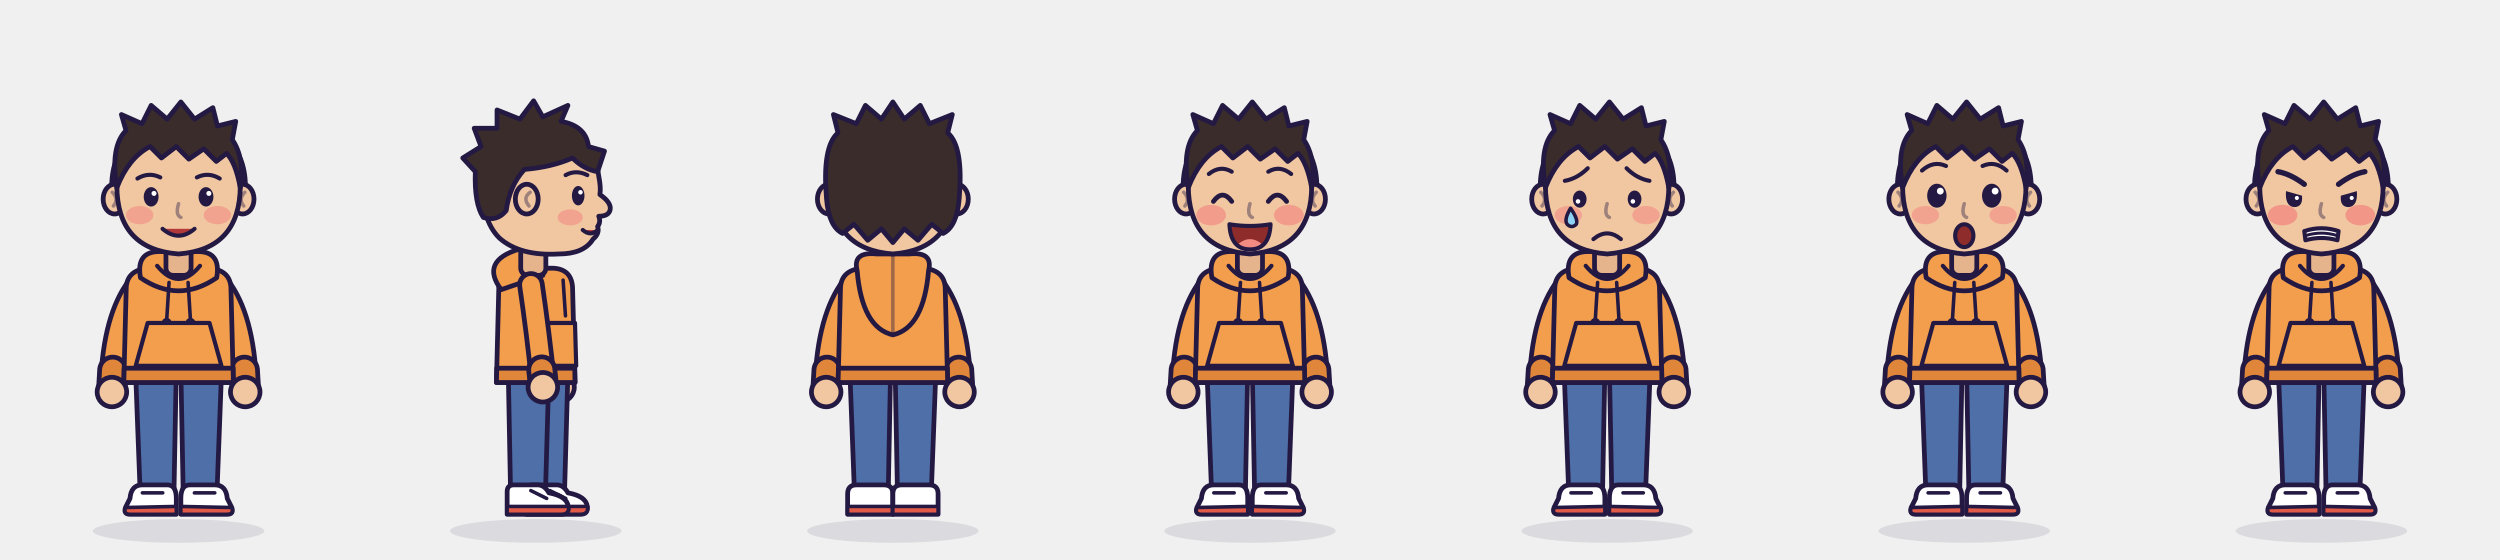
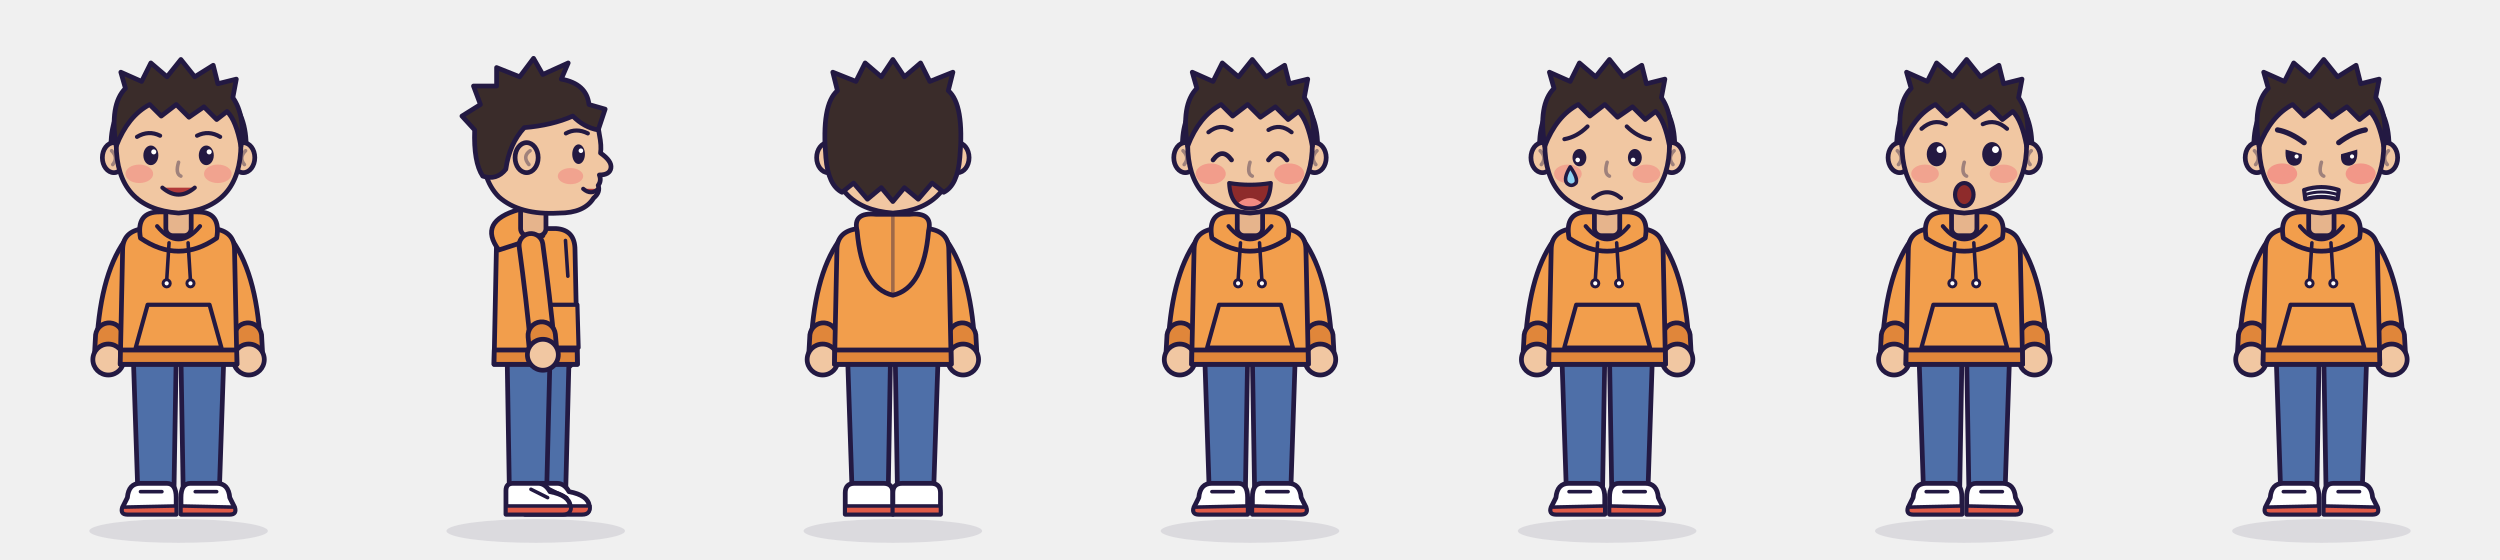
- <svg xmlns="http://www.w3.org/2000/svg" viewBox="0 0 2100 470" role="img" aria-label="Teenage big brother with spiky hair and an orange hoodie: character sheet with front, side and back views and four expressions">
+ <svg xmlns="http://www.w3.org/2000/svg" viewBox="0 0 2100 470" role="img" aria-label="Big brother, a young university student with spiky hair and an orange hoodie: character sheet with front, side and back views and four expressions">
  <defs>
    <g id="gege-front-body">
-       <ellipse class="shadow" cx="150" cy="446" rx="72" ry="10" fill="#231942" stroke="none" opacity="0.1" />
+       <ellipse class="shadow" cx="150" cy="446" rx="75" ry="10" fill="#231942" stroke="none" opacity="0.1" />
      <g class="figure" stroke="#231942" stroke-width="4" stroke-linejoin="round" stroke-linecap="round">
        <g class="legs">
-           <path d="M114 315.3L148 315.3L146 420.6L118 420.6Z" fill="#4E6FA8" />
-           <path d="M186 315.3L152 315.3L154 420.6L182 420.6Z" fill="#4E6FA8" />
-           <path d="M148.1 418.7Q148.1 407.3 140.5 407.3L119.6 407.3Q110.1 407.3 109.2 418.7L105.4 426.3Q103.5 432 109.2 432L148.1 432Z" fill="#FFFFFF" />
-           <path d="M105.4 426.3Q103.5 432 109.2 432L148.1 432L148.1 425.4Z" fill="#E05A47" stroke-width="3" />
-           <path d="M119.6 414L136.7 414" fill="none" stroke-width="3" />
-           <path d="M151.9 418.7Q151.9 407.3 159.5 407.3L180.4 407.3Q189.9 407.3 190.9 418.7L194.7 426.3Q196.6 432 190.9 432L151.9 432Z" fill="#FFFFFF" />
-           <path d="M194.7 426.3Q196.6 432 190.9 432L151.9 432L151.9 425.4Z" fill="#E05A47" stroke-width="3" />
-           <path d="M180.4 414L163.3 414" fill="none" stroke-width="3" />
+           <path d="M112 300L148 300L146 420L116 420Z" fill="#4E6FA8" />
+           <path d="M188 300L152 300L154 420L184 420Z" fill="#4E6FA8" />
+           <path d="M148 418Q148 406 140 406L118 406Q108 406 107 418L103 426Q101 432 107 432L148 432Z" fill="#FFFFFF" />
+           <path d="M103 426Q101 432 107 432L148 432L148 425Z" fill="#E05A47" stroke-width="3" />
+           <path d="M118 413L136 413" fill="none" stroke-width="3" />
+           <path d="M152 418Q152 406 160 406L182 406Q192 406 193 418L197 426Q199 432 193 432L152 432Z" fill="#FFFFFF" />
+           <path d="M197 426Q199 432 193 432L152 432L152 425Z" fill="#E05A47" stroke-width="3" />
+           <path d="M182 413L164 413" fill="none" stroke-width="3" />
        </g>
        <g class="arm-left">
-           <path d="M176.4 247.1Q194.6 270.9 196.5 323.6A9.5 9.5 0 0 0 215.5 323Q213.4 264.2 191.6 235.5A9.5 9.5 0 0 0 176.4 247.1Z" fill="#F29E4C" />
-           <path d="M194.3 311.2Q194.8 317.2 195 323.7A11 11 0 0 0 217 322.9Q216.7 316 216.2 309.5A11 11 0 0 0 194.3 311.2Z" fill="#E0863A" />
-           <circle class="hand" cx="206" cy="329.3" r="12.4" fill="#F1C7A2" />
+           <path d="M178.8 213.8Q197.1 239.5 199 296.3A10 10 0 0 0 219 295.7Q216.9 232.8 195.2 202.2A10 10 0 0 0 178.8 213.8Z" fill="#F29E4C" />
+           <path d="M196.8 282.9Q197.3 289.4 197.5 296.4A11.5 11.5 0 0 0 220.5 295.6Q220.2 288.2 219.7 281.2A11.5 11.5 0 0 0 196.8 282.9Z" fill="#E0863A" />
+           <circle class="hand" cx="209" cy="302" r="13" fill="#F1C7A2" />
        </g>
        <g class="arm-right">
-           <path d="M108.4 235.5Q86.6 264.2 84.5 323A9.5 9.5 0 0 0 103.5 323.6Q105.4 270.9 123.6 247.1A9.5 9.5 0 0 0 108.4 235.5Z" fill="#F29E4C" />
-           <path d="M83.8 309.5Q83.3 316 83 322.9A11 11 0 0 0 105 323.7Q105.2 317.2 105.7 311.2A11 11 0 0 0 83.8 309.5Z" fill="#E0863A" />
-           <circle class="hand" cx="94" cy="329.3" r="12.4" fill="#F1C7A2" />
+           <path d="M104.8 202.2Q83.1 232.8 81 295.7A10 10 0 0 0 101 296.3Q102.9 239.5 121.2 213.8A10 10 0 0 0 104.8 202.2Z" fill="#F29E4C" />
+           <path d="M80.3 281.2Q79.8 288.2 79.5 295.6A11.5 11.5 0 0 0 102.5 296.4Q102.7 289.4 103.2 282.9A11.5 11.5 0 0 0 80.3 281.2Z" fill="#E0863A" />
+           <circle class="hand" cx="91" cy="302" r="13" fill="#F1C7A2" />
        </g>
        <g class="body">
-           <path d="M106 242.9Q106 227.3 123.6 225.3L176.4 225.3Q194 227.3 194 242.9L196 321.3L104 321.3Z" fill="#F29E4C" />
-           <path d="M104.3 309.3L195.8 309.3L196 321.3L104 321.3Z" fill="#E0863A" />
-           <path class="hood" d="M118 233.3Q114 211.3 134 211.3L166 211.3Q186 211.3 182 233.3Q150 255.3 118 233.3Z" fill="#F29E4C" />
+           <path d="M103 210Q103 194 121 192L179 192Q197 194 197 210L199 306L101 306Z" fill="#F29E4C" />
+           <path d="M101.2 294L198.8 294L199 306L101 306Z" fill="#E0863A" />
+           <path class="hood" d="M118 200Q114 178 134 178L166 178Q186 178 182 200Q150 222 118 200Z" fill="#F29E4C" />
          <g class="neck">
-             <rect x="139.4" y="205.3" width="21.1" height="26" rx="6" fill="#E6B48C" />
-           </g>
-           <path d="M132 223.3Q150 245.3 168 223.3" fill="none" stroke-width="3.5" />
-           <path d="M142 237.3L140 269.3M158 237.3L160 269.3" fill="none" stroke-width="3" />
-           <circle cx="140" cy="271.3" r="3" fill="#FFFFFF" stroke-width="2.5" />
-           <circle cx="160" cy="271.3" r="3" fill="#FFFFFF" stroke-width="2.5" />
-           <path class="pocket" d="M124 271.3L176 271.3L186 307.3L114 307.3Z" fill="#F29E4C" stroke-width="3.5" />
-         </g>
-         <g class="head" transform="translate(150 161.5) scale(0.96)" stroke-width="4.2">
+             <rect x="139.3" y="171" width="21.3" height="27" rx="6" fill="#E6B48C" />
+           </g>
+           <path d="M132 190Q150 212 168 190" fill="none" stroke-width="3.5" />
+           <path d="M142 204L140 236M158 204L160 236" fill="none" stroke-width="3" />
+           <circle cx="140" cy="238" r="3" fill="#FFFFFF" stroke-width="2.5" />
+           <circle cx="160" cy="238" r="3" fill="#FFFFFF" stroke-width="2.5" />
+           <path class="pocket" d="M124 256L176 256L186 292L114 292Z" fill="#F29E4C" stroke-width="3.5" />
+         </g>
+         <g class="head" transform="translate(150 126.6) scale(0.97)" stroke-width="4.1">
          <g class="hair-back">
            <path d="M-58 6Q-64-56 0-62Q64-56 58 6Z" fill="#3A2C2A" />
          </g>
          <g class="ears">
            <ellipse cx="-56" cy="6" rx="10" ry="13" fill="#F1C7A2" />
            <ellipse cx="56" cy="6" rx="10" ry="13" fill="#F1C7A2" />
            <path d="M-58 0Q-52 6-57 12" fill="none" stroke-width="3.1" opacity="0.4" />
            <path d="M58 0Q52 6 57 12" fill="none" stroke-width="3.1" opacity="0.4" />
          </g>
          <path class="face" d="M-54-6Q-54-52 0-52Q54-52 54-6Q54 50 0 54Q-54 50-54-6Z" fill="#F1C7A2" />
          <g class="hair">
            <path d="M-54-4Q-60-40-46-54L-50-68L-32-60L-24-76L-10-64L2-79L14-64L30-74L34-58L50-62L47-46Q58-30 54-4Q50-26 42-34L33-27L22-38L9-29L-2-40L-15-30L-25-40Q-44-30-54-4Z" fill="#3A2C2A" />
          </g>
        </g>
      </g>
    </g>
  </defs>
  <g class="frame frame-front">
    <use href="#gege-front-body" />
    <g stroke="#231942" stroke-width="4" stroke-linejoin="round" stroke-linecap="round">
-       <g class="head" transform="translate(150 161.5) scale(0.96)" stroke-width="4.2">
+       <g class="head" transform="translate(150 126.6) scale(0.97)" stroke-width="4.1">
        <g class="cheeks">
          <ellipse cx="-34" cy="20" rx="12" ry="8" fill="#F28B82" stroke="none" opacity="0.6" />
          <ellipse cx="34" cy="20" rx="12" ry="8" fill="#F28B82" stroke="none" opacity="0.6" />
        </g>
        <g class="brows">
          <path d="M-36-12Q-26-18-16-13M16-13Q26-18 36-12" fill="none" stroke-width="3.6" />
        </g>
        <g class="eyes">
          <ellipse cx="-24" cy="4" rx="6.5" ry="8.5" fill="#231942" stroke="none" />
          <ellipse cx="24" cy="4" rx="6.5" ry="8.5" fill="#231942" stroke="none" />
          <circle cx="-21.5" cy="1" r="2.2" fill="#FFFFFF" stroke="none" />
          <circle cx="26.5" cy="1" r="2.2" fill="#FFFFFF" stroke="none" />
        </g>
        <g class="nose">
          <path d="M0 10Q-3 20 2 22" fill="none" stroke-width="3.1" opacity="0.4" />
        </g>
        <g class="mouth">
          <path d="M-14 32Q0 44 14 32" fill="#B23A3A" stroke-width="3.6" />
        </g>
      </g>
    </g>
  </g>
  <g class="frame frame-side" transform="translate(300 0)">
-     <ellipse class="shadow" cx="150" cy="446" rx="72" ry="10" fill="#231942" stroke="none" opacity="0.1" />
+     <ellipse class="shadow" cx="150" cy="446" rx="75" ry="10" fill="#231942" stroke="none" opacity="0.1" />
    <g class="figure" stroke="#231942" stroke-width="4" stroke-linejoin="round" stroke-linecap="round">
      <g class="arm-right">
-         <path d="M144.9 242Q156.6 282.1 160.5 320.3A9.5 9.5 0 0 0 179.5 318.3Q175.4 278.5 163.1 236.6A9.5 9.5 0 0 0 144.9 242Z" fill="#F29E4C" />
-         <path d="M158 311.3Q158.6 315.9 159.1 320.4A11 11 0 0 0 180.9 318.2Q180.4 313.4 179.8 308.5A11 11 0 0 0 158 311.3Z" fill="#E0863A" />
-         <circle class="hand" cx="170" cy="325.3" r="12.4" fill="#F1C7A2" />
+         <path d="M144.4 208.6Q156.1 251.8 160 292.9A10 10 0 0 0 180 291.1Q175.9 248.2 163.6 203.4A10 10 0 0 0 144.4 208.6Z" fill="#F29E4C" />
+         <path d="M157.5 283.2Q158.1 288.2 158.6 293.1A11.5 11.5 0 0 0 181.4 290.9Q181 285.7 180.3 280.6A11.5 11.5 0 0 0 157.5 283.2Z" fill="#E0863A" />
+         <circle class="hand" cx="170" cy="298" r="13" fill="#F1C7A2" />
      </g>
      <g class="legs">
-         <path d="M143 315.3L177 315.3L174 420.6L145 420.6Z" fill="#4E6FA8" />
-         <path d="M127 315.3L161 315.3L158 420.6L129 420.6Z" fill="#4E6FA8" />
-         <path d="M142 432L142 413Q142 407.3 147.7 407.3L167.6 407.3Q173.3 407.3 177.1 414Q192.3 416.8 193.3 425.4Q194.2 432 187.6 432Z" fill="#FFFFFF" />
-         <path d="M142 425.4L193.7 425.4Q194.2 432 187.6 432L142 432Z" fill="#E05A47" stroke-width="3" />
-         <path d="M161.9 412.1L175.2 418.7" fill="none" stroke-width="3" />
-         <path d="M126 432L126 413Q126 407.3 131.7 407.3L151.6 407.3Q157.3 407.3 161.1 414Q176.3 416.8 177.3 425.4Q178.2 432 171.6 432Z" fill="#FFFFFF" />
-         <path d="M126 425.4L177.7 425.4Q178.2 432 171.6 432L126 432Z" fill="#E05A47" stroke-width="3" />
-         <path d="M145.9 412.1L159.2 418.7" fill="none" stroke-width="3" />
+         <path d="M142 300L178 300L175 420L144 420Z" fill="#4E6FA8" />
+         <path d="M126 300L162 300L159 420L128 420Z" fill="#4E6FA8" />
+         <path d="M141 432L141 412Q141 406 147 406L168 406Q174 406 178 413Q194 416 195 425Q196 432 189 432Z" fill="#FFFFFF" />
+         <path d="M141 425L195.5 425Q196 432 189 432L141 432Z" fill="#E05A47" stroke-width="3" />
+         <path d="M162 411L176 418" fill="none" stroke-width="3" />
+         <path d="M125 432L125 412Q125 406 131 406L152 406Q158 406 162 413Q178 416 179 425Q180 432 173 432Z" fill="#FFFFFF" />
+         <path d="M125 425L179.5 425Q180 432 173 432L125 432Z" fill="#E05A47" stroke-width="3" />
+         <path d="M146 411L160 418" fill="none" stroke-width="3" />
      </g>
      <g class="body">
-         <path d="M119 241.3Q119 225.3 135 225.3L165 225.3Q181 226.3 181 243.3L183 321.3L117 321.3Z" fill="#F29E4C" />
-         <path d="M117.3 309.3L182.8 309.3L183 321.3L117 321.3Z" fill="#E0863A" />
-         <path d="M121 243.3Q103 219.3 136 209.3Q152 213.3 156 231.3Z" fill="#F29E4C" />
+         <path d="M117 208Q117 192 133 192L167 192Q183 193 183 210L185 306L115 306Z" fill="#F29E4C" />
+         <path d="M115.2 294L184.8 294L185 306L115 306Z" fill="#E0863A" />
+         <path d="M119 210Q101 186 136 176Q152 180 156 198Z" fill="#F29E4C" />
        <g class="neck">
-           <rect x="137.4" y="205.3" width="21.1" height="26" rx="6" fill="#E6B48C" />
-         </g>
-         <path d="M159 271.3L183 271.3L184 307.3L151 307.3Z" fill="#F29E4C" stroke-width="3.5" />
-         <path d="M173 235.3L175 265.3" fill="none" stroke-width="3" />
-       </g>
-       <g class="head" transform="translate(154 161.5) scale(0.96)" stroke-width="4.2">
+           <rect x="137.3" y="171" width="21.3" height="27" rx="6" fill="#E6B48C" />
+         </g>
+         <path d="M161 256L185 256L186 292L153 292Z" fill="#F29E4C" stroke-width="3.5" />
+         <path d="M175 202L177 232" fill="none" stroke-width="3" />
+       </g>
+       <g class="head" transform="translate(154 126.6) scale(0.97)" stroke-width="4.1">
        <path class="face" d="M-50-8Q-52-54 0-54Q46-54 51-14Q53-4 52 2Q62 9 61 15Q60 21 51 21Q53 26 50 30Q52 36 46 41Q38 54 16 54Q-18 56-36 40Q-52 24-50-8Z" fill="#F1C7A2" />
        <g class="hair">
          <path d="M50-18L56-36L42-40Q40-58 18-62L24-76L2-66L-6-80L-18-64L-38-72L-38-56L-58-56L-52-40L-68-30L-57-18Q-58 10-50 22Q-38 26-30 16Q-27-6-14-20Q10-22 28-30Q38-20 50-18Z" fill="#3A2C2A" />
        </g>
        <g class="ears">
          <ellipse cx="-12" cy="6" rx="10" ry="13" fill="#F1C7A2" />
          <path d="M-9 0Q-16 5-10 12" fill="none" stroke-width="3.1" opacity="0.4" />
        </g>
        <g class="cheeks">
          <ellipse cx="26" cy="22" rx="11" ry="7" fill="#F28B82" stroke="none" opacity="0.6" />
        </g>
        <g class="brows">
          <path d="M22-15Q31-20 41-15" fill="none" stroke-width="3.6" />
        </g>
        <g class="eyes">
          <ellipse cx="33" cy="3" rx="5.5" ry="8.5" fill="#231942" stroke="none" />
          <circle cx="35" cy="0" r="2" fill="#FFFFFF" stroke="none" />
        </g>
        <g class="mouth">
          <path d="M37 33Q44 39 50 33" fill="#B23A3A" stroke-width="3.6" />
        </g>
      </g>
      <g class="arm-left">
-         <path d="M136.6 240.7Q142.6 281.5 146.5 320.3A9.5 9.5 0 0 0 165.5 318.3Q161.4 279.1 155.4 237.9A9.5 9.5 0 0 0 136.6 240.7Z" fill="#F29E4C" />
-         <path d="M144.1 311.1Q144.6 315.8 145.1 320.4A11 11 0 0 0 166.9 318.2Q166.5 313.5 165.9 308.7A11 11 0 0 0 144.1 311.1Z" fill="#E0863A" />
-         <circle class="hand" cx="156" cy="325.3" r="12.4" fill="#F1C7A2" />
+         <path d="M136.1 207.4Q142.1 251.2 146 292.9A10 10 0 0 0 166 291.1Q161.9 248.8 155.9 204.6A10 10 0 0 0 136.1 207.4Z" fill="#F29E4C" />
+         <path d="M143.6 283Q144.1 288.1 144.6 293.1A11.5 11.5 0 0 0 167.4 290.9Q167 285.8 166.5 280.7A11.5 11.5 0 0 0 143.6 283Z" fill="#E0863A" />
+         <circle class="hand" cx="156" cy="298" r="13" fill="#F1C7A2" />
      </g>
    </g>
  </g>
  <g class="frame frame-back" transform="translate(600 0)">
-     <ellipse class="shadow" cx="150" cy="446" rx="72" ry="10" fill="#231942" stroke="none" opacity="0.1" />
+     <ellipse class="shadow" cx="150" cy="446" rx="75" ry="10" fill="#231942" stroke="none" opacity="0.1" />
    <g class="figure" stroke="#231942" stroke-width="4" stroke-linejoin="round" stroke-linecap="round">
      <g class="legs">
-         <path d="M114 315.3L148 315.3L146 420.6L118 420.6Z" fill="#4E6FA8" />
-         <path d="M186 315.3L152 315.3L154 420.6L182 420.6Z" fill="#4E6FA8" />
-         <path d="M112 432L112 414.9Q112 407.3 119.6 407.3L142.4 407.3Q150 407.3 150 414.9L150 432Z" fill="#FFFFFF" />
-         <path d="M112 425.4L150 425.4L150 432L112 432Z" fill="#E05A47" stroke-width="3" />
-         <path d="M150 432L150 414.9Q150 407.3 157.6 407.3L180.4 407.3Q188 407.3 188 414.9L188 432Z" fill="#FFFFFF" />
-         <path d="M150 425.4L188 425.4L188 432L150 432Z" fill="#E05A47" stroke-width="3" />
+         <path d="M112 300L148 300L146 420L116 420Z" fill="#4E6FA8" />
+         <path d="M188 300L152 300L154 420L184 420Z" fill="#4E6FA8" />
+         <path d="M110 432L110 414Q110 406 118 406L142 406Q150 406 150 414L150 432Z" fill="#FFFFFF" />
+         <path d="M110 425L150 425L150 432L110 432Z" fill="#E05A47" stroke-width="3" />
+         <path d="M150 432L150 414Q150 406 158 406L182 406Q190 406 190 414L190 432Z" fill="#FFFFFF" />
+         <path d="M150 425L190 425L190 432L150 432Z" fill="#E05A47" stroke-width="3" />
      </g>
      <g class="arm-left">
-         <path d="M108.4 235.5Q86.6 264.2 84.5 323A9.5 9.5 0 0 0 103.5 323.6Q105.4 270.9 123.6 247.1A9.5 9.5 0 0 0 108.4 235.5Z" fill="#F29E4C" />
-         <path d="M83.8 309.5Q83.3 316 83 322.9A11 11 0 0 0 105 323.7Q105.2 317.2 105.7 311.2A11 11 0 0 0 83.8 309.5Z" fill="#E0863A" />
-         <circle class="hand" cx="94" cy="329.3" r="12.4" fill="#F1C7A2" />
+         <path d="M104.8 202.2Q83.1 232.8 81 295.7A10 10 0 0 0 101 296.3Q102.9 239.5 121.2 213.8A10 10 0 0 0 104.8 202.2Z" fill="#F29E4C" />
+         <path d="M80.3 281.2Q79.8 288.2 79.5 295.6A11.5 11.5 0 0 0 102.5 296.4Q102.7 289.4 103.2 282.9A11.5 11.5 0 0 0 80.3 281.2Z" fill="#E0863A" />
+         <circle class="hand" cx="91" cy="302" r="13" fill="#F1C7A2" />
      </g>
      <g class="arm-right">
-         <path d="M176.4 247.1Q194.6 270.9 196.5 323.6A9.5 9.5 0 0 0 215.5 323Q213.4 264.2 191.6 235.5A9.5 9.5 0 0 0 176.4 247.1Z" fill="#F29E4C" />
-         <path d="M194.3 311.2Q194.8 317.2 195 323.7A11 11 0 0 0 217 322.9Q216.7 316 216.2 309.5A11 11 0 0 0 194.3 311.2Z" fill="#E0863A" />
-         <circle class="hand" cx="206" cy="329.3" r="12.4" fill="#F1C7A2" />
+         <path d="M178.8 213.8Q197.1 239.5 199 296.3A10 10 0 0 0 219 295.7Q216.9 232.8 195.2 202.2A10 10 0 0 0 178.8 213.8Z" fill="#F29E4C" />
+         <path d="M196.8 282.9Q197.3 289.4 197.5 296.4A11.5 11.5 0 0 0 220.5 295.6Q220.2 288.2 219.7 281.2A11.5 11.5 0 0 0 196.8 282.9Z" fill="#E0863A" />
+         <circle class="hand" cx="209" cy="302" r="13" fill="#F1C7A2" />
      </g>
      <g class="body">
-         <path d="M106 242.9Q106 227.3 123.6 225.3L176.4 225.3Q194 227.3 194 242.9L196 321.3L104 321.3Z" fill="#F29E4C" />
-         <path d="M104.3 309.3L195.8 309.3L196 321.3L104 321.3Z" fill="#E0863A" />
+         <path d="M103 210Q103 194 121 192L179 192Q197 194 197 210L199 306L101 306Z" fill="#F29E4C" />
+         <path d="M101.2 294L198.8 294L199 306L101 306Z" fill="#E0863A" />
        <g class="neck">
-           <rect x="139.4" y="205.3" width="21.1" height="26" rx="6" fill="#E6B48C" />
-         </g>
-         <path class="hood" d="M120 227.3Q116 211.3 136 213.3L164 213.3Q184 211.3 180 227.3Q176 275.3 150 281.3Q124 275.3 120 227.3Z" fill="#F29E4C" />
-         <path d="M150 215.3L150 279.3" fill="none" stroke-width="3" opacity="0.4" />
-       </g>
-       <g class="head" transform="translate(150 161.5) scale(0.96)" stroke-width="4.2">
+           <rect x="139.3" y="171" width="21.3" height="27" rx="6" fill="#E6B48C" />
+         </g>
+         <path class="hood" d="M120 194Q116 178 136 180L164 180Q184 178 180 194Q176 242 150 248Q124 242 120 194Z" fill="#F29E4C" />
+         <path d="M150 182L150 246" fill="none" stroke-width="3" opacity="0.4" />
+       </g>
+       <g class="head" transform="translate(150 126.6) scale(0.97)" stroke-width="4.1">
        <path class="face" d="M-54-6Q-54-52 0-52Q54-52 54-6Q54 50 0 54Q-54 50-54-6Z" fill="#F1C7A2" />
        <g class="ears">
          <ellipse cx="-56" cy="6" rx="10" ry="13" fill="#F1C7A2" />
          <ellipse cx="56" cy="6" rx="10" ry="13" fill="#F1C7A2" />
          <path d="M-58 0Q-52 6-57 12" fill="none" stroke-width="3.1" opacity="0.4" />
          <path d="M58 0Q52 6 57 12" fill="none" stroke-width="3.1" opacity="0.4" />
        </g>
        <g class="hair">
          <path d="M-58 6Q-62-40-48-52L-52-68L-32-60L-24-76L-10-64L0-79L10-64L24-76L32-60L52-68L48-52Q62-40 58 6Q56 30 44 36L34 28L22 42L10 32L0 44L-10 32L-22 42L-34 28L-44 36Q-56 30-58 6Z" fill="#3A2C2A" />
        </g>
      </g>
    </g>
  </g>
  <g class="frame frame-happy" transform="translate(900 0)">
    <use href="#gege-front-body" />
    <g stroke="#231942" stroke-width="4" stroke-linejoin="round" stroke-linecap="round">
-       <g class="head" transform="translate(150 161.5) scale(0.96)" stroke-width="4.2">
+       <g class="head" transform="translate(150 126.6) scale(0.97)" stroke-width="4.1">
        <g class="cheeks">
          <ellipse cx="-34" cy="20" rx="13" ry="9" fill="#F28B82" stroke="none" opacity="0.7" />
          <ellipse cx="34" cy="20" rx="13" ry="9" fill="#F28B82" stroke="none" opacity="0.7" />
        </g>
        <g class="brows">
          <path d="M-36-16Q-26-24-16-18M16-18Q26-24 36-16" fill="none" stroke-width="3.6" />
        </g>
        <g class="eyes">
-           <path d="M-32 8Q-24-3-16 8M16 8Q24-3 32 8" fill="none" stroke-width="4.2" />
+           <path d="M-32 8Q-24-3-16 8M16 8Q24-3 32 8" fill="none" stroke-width="4.1" />
        </g>
        <g class="nose">
          <path d="M0 10Q-3 20 2 22" fill="none" stroke-width="3.1" opacity="0.4" />
        </g>
        <g class="mouth">
          <path d="M-18 28Q0 31 18 28Q17 50 0 50Q-17 50-18 28Z" fill="#8E2B2B" stroke="none" />
          <path d="M-10 45Q0 37 10 45Q6 50 0 50Q-6 50-10 45Z" fill="#F28B82" stroke="none" />
          <path d="M-18 28Q0 31 18 28Q17 50 0 50Q-17 50-18 28Z" fill="none" stroke-width="3.6" />
        </g>
      </g>
    </g>
  </g>
  <g class="frame frame-sad" transform="translate(1200 0)">
    <use href="#gege-front-body" />
    <g stroke="#231942" stroke-width="4" stroke-linejoin="round" stroke-linecap="round">
-       <g class="head" transform="translate(150 161.5) scale(0.96)" stroke-width="4.2">
+       <g class="head" transform="translate(150 126.6) scale(0.97)" stroke-width="4.1">
        <g class="cheeks">
          <ellipse cx="-34" cy="20" rx="12" ry="8" fill="#F28B82" stroke="none" opacity="0.6" />
          <ellipse cx="34" cy="20" rx="12" ry="8" fill="#F28B82" stroke="none" opacity="0.6" />
        </g>
        <g class="brows">
          <path d="M-37-10Q-26-12-17-21M17-21Q26-12 37-10" fill="none" stroke-width="3.6" />
        </g>
        <g class="eyes">
          <ellipse cx="-24" cy="6" rx="6" ry="7.5" fill="#231942" stroke="none" />
          <ellipse cx="24" cy="6" rx="6" ry="7.5" fill="#231942" stroke="none" />
          <circle cx="-25.5" cy="8" r="2" fill="#FFFFFF" stroke="none" />
          <circle cx="22.5" cy="8" r="2" fill="#FFFFFF" stroke="none" />
        </g>
        <g class="nose">
          <path d="M0 10Q-3 20 2 22" fill="none" stroke-width="3.1" opacity="0.4" />
        </g>
        <g class="mouth">
          <path d="M-12 41Q0 31 12 41" fill="none" stroke-width="3.6" />
        </g>
        <g class="tear">
          <path d="M-32 14Q-25 24-27 28Q-31 32-35 28Q-38 24-32 14Z" fill="#8FD3F4" stroke-width="3.1" />
        </g>
      </g>
    </g>
  </g>
  <g class="frame frame-surprised" transform="translate(1500 0)">
    <use href="#gege-front-body" />
    <g stroke="#231942" stroke-width="4" stroke-linejoin="round" stroke-linecap="round">
-       <g class="head" transform="translate(150 161.5) scale(0.96)" stroke-width="4.2">
+       <g class="head" transform="translate(150 126.6) scale(0.97)" stroke-width="4.1">
        <g class="cheeks">
          <ellipse cx="-34" cy="20" rx="12" ry="8" fill="#F28B82" stroke="none" opacity="0.6" />
          <ellipse cx="34" cy="20" rx="12" ry="8" fill="#F28B82" stroke="none" opacity="0.6" />
        </g>
        <g class="brows">
          <path d="M-37-19Q-27-28-16-23M16-23Q27-28 37-19" fill="none" stroke-width="3.6" />
        </g>
        <g class="eyes">
          <ellipse cx="-24" cy="3" rx="8.5" ry="10.5" fill="#231942" stroke="none" />
          <ellipse cx="24" cy="3" rx="8.5" ry="10.5" fill="#231942" stroke="none" />
          <circle cx="-21" cy="-1" r="3" fill="#FFFFFF" stroke="none" />
          <circle cx="27" cy="-1" r="3" fill="#FFFFFF" stroke="none" />
        </g>
        <g class="nose">
          <path d="M0 10Q-3 20 2 22" fill="none" stroke-width="3.1" opacity="0.4" />
        </g>
        <g class="mouth">
          <ellipse cx="0" cy="38" rx="8" ry="10" fill="#8E2B2B" stroke-width="3.6" />
        </g>
      </g>
    </g>
  </g>
  <g class="frame frame-angry" transform="translate(1800 0)">
    <use href="#gege-front-body" />
    <g stroke="#231942" stroke-width="4" stroke-linejoin="round" stroke-linecap="round">
-       <g class="head" transform="translate(150 161.5) scale(0.96)" stroke-width="4.2">
+       <g class="head" transform="translate(150 126.6) scale(0.97)" stroke-width="4.1">
        <g class="cheeks">
          <ellipse cx="-34" cy="20" rx="13" ry="9" fill="#F28B82" stroke="none" opacity="0.8" />
          <ellipse cx="34" cy="20" rx="13" ry="9" fill="#F28B82" stroke="none" opacity="0.8" />
        </g>
        <g class="brows">
-           <path d="M-38-18Q-27-16-15-7M15-7Q27-16 38-18" fill="none" stroke-width="4.7" />
+           <path d="M-38-18Q-27-16-15-7M15-7Q27-16 38-18" fill="none" stroke-width="4.6" />
        </g>
        <g class="eyes">
          <path d="M-31-1L-17 3Q-16 13-24 13Q-32 12-31-1Z" fill="#231942" stroke="none" />
          <path d="M31-1L17 3Q16 13 24 13Q32 12 31-1Z" fill="#231942" stroke="none" />
          <circle cx="-21.5" cy="5" r="1.8" fill="#FFFFFF" stroke="none" />
          <circle cx="26.5" cy="5" r="1.8" fill="#FFFFFF" stroke="none" />
        </g>
        <g class="nose">
          <path d="M0 10Q-3 20 2 22" fill="none" stroke-width="3.1" opacity="0.4" />
        </g>
        <g class="mouth">
          <path d="M-15 34Q0 29 15 34L14 42Q0 38-14 42Z" fill="#FFFFFF" stroke-width="3.6" />
          <path d="M-14 38Q0 33.5 14 38" fill="none" stroke-width="2.6" />
        </g>
      </g>
    </g>
  </g>
</svg>
